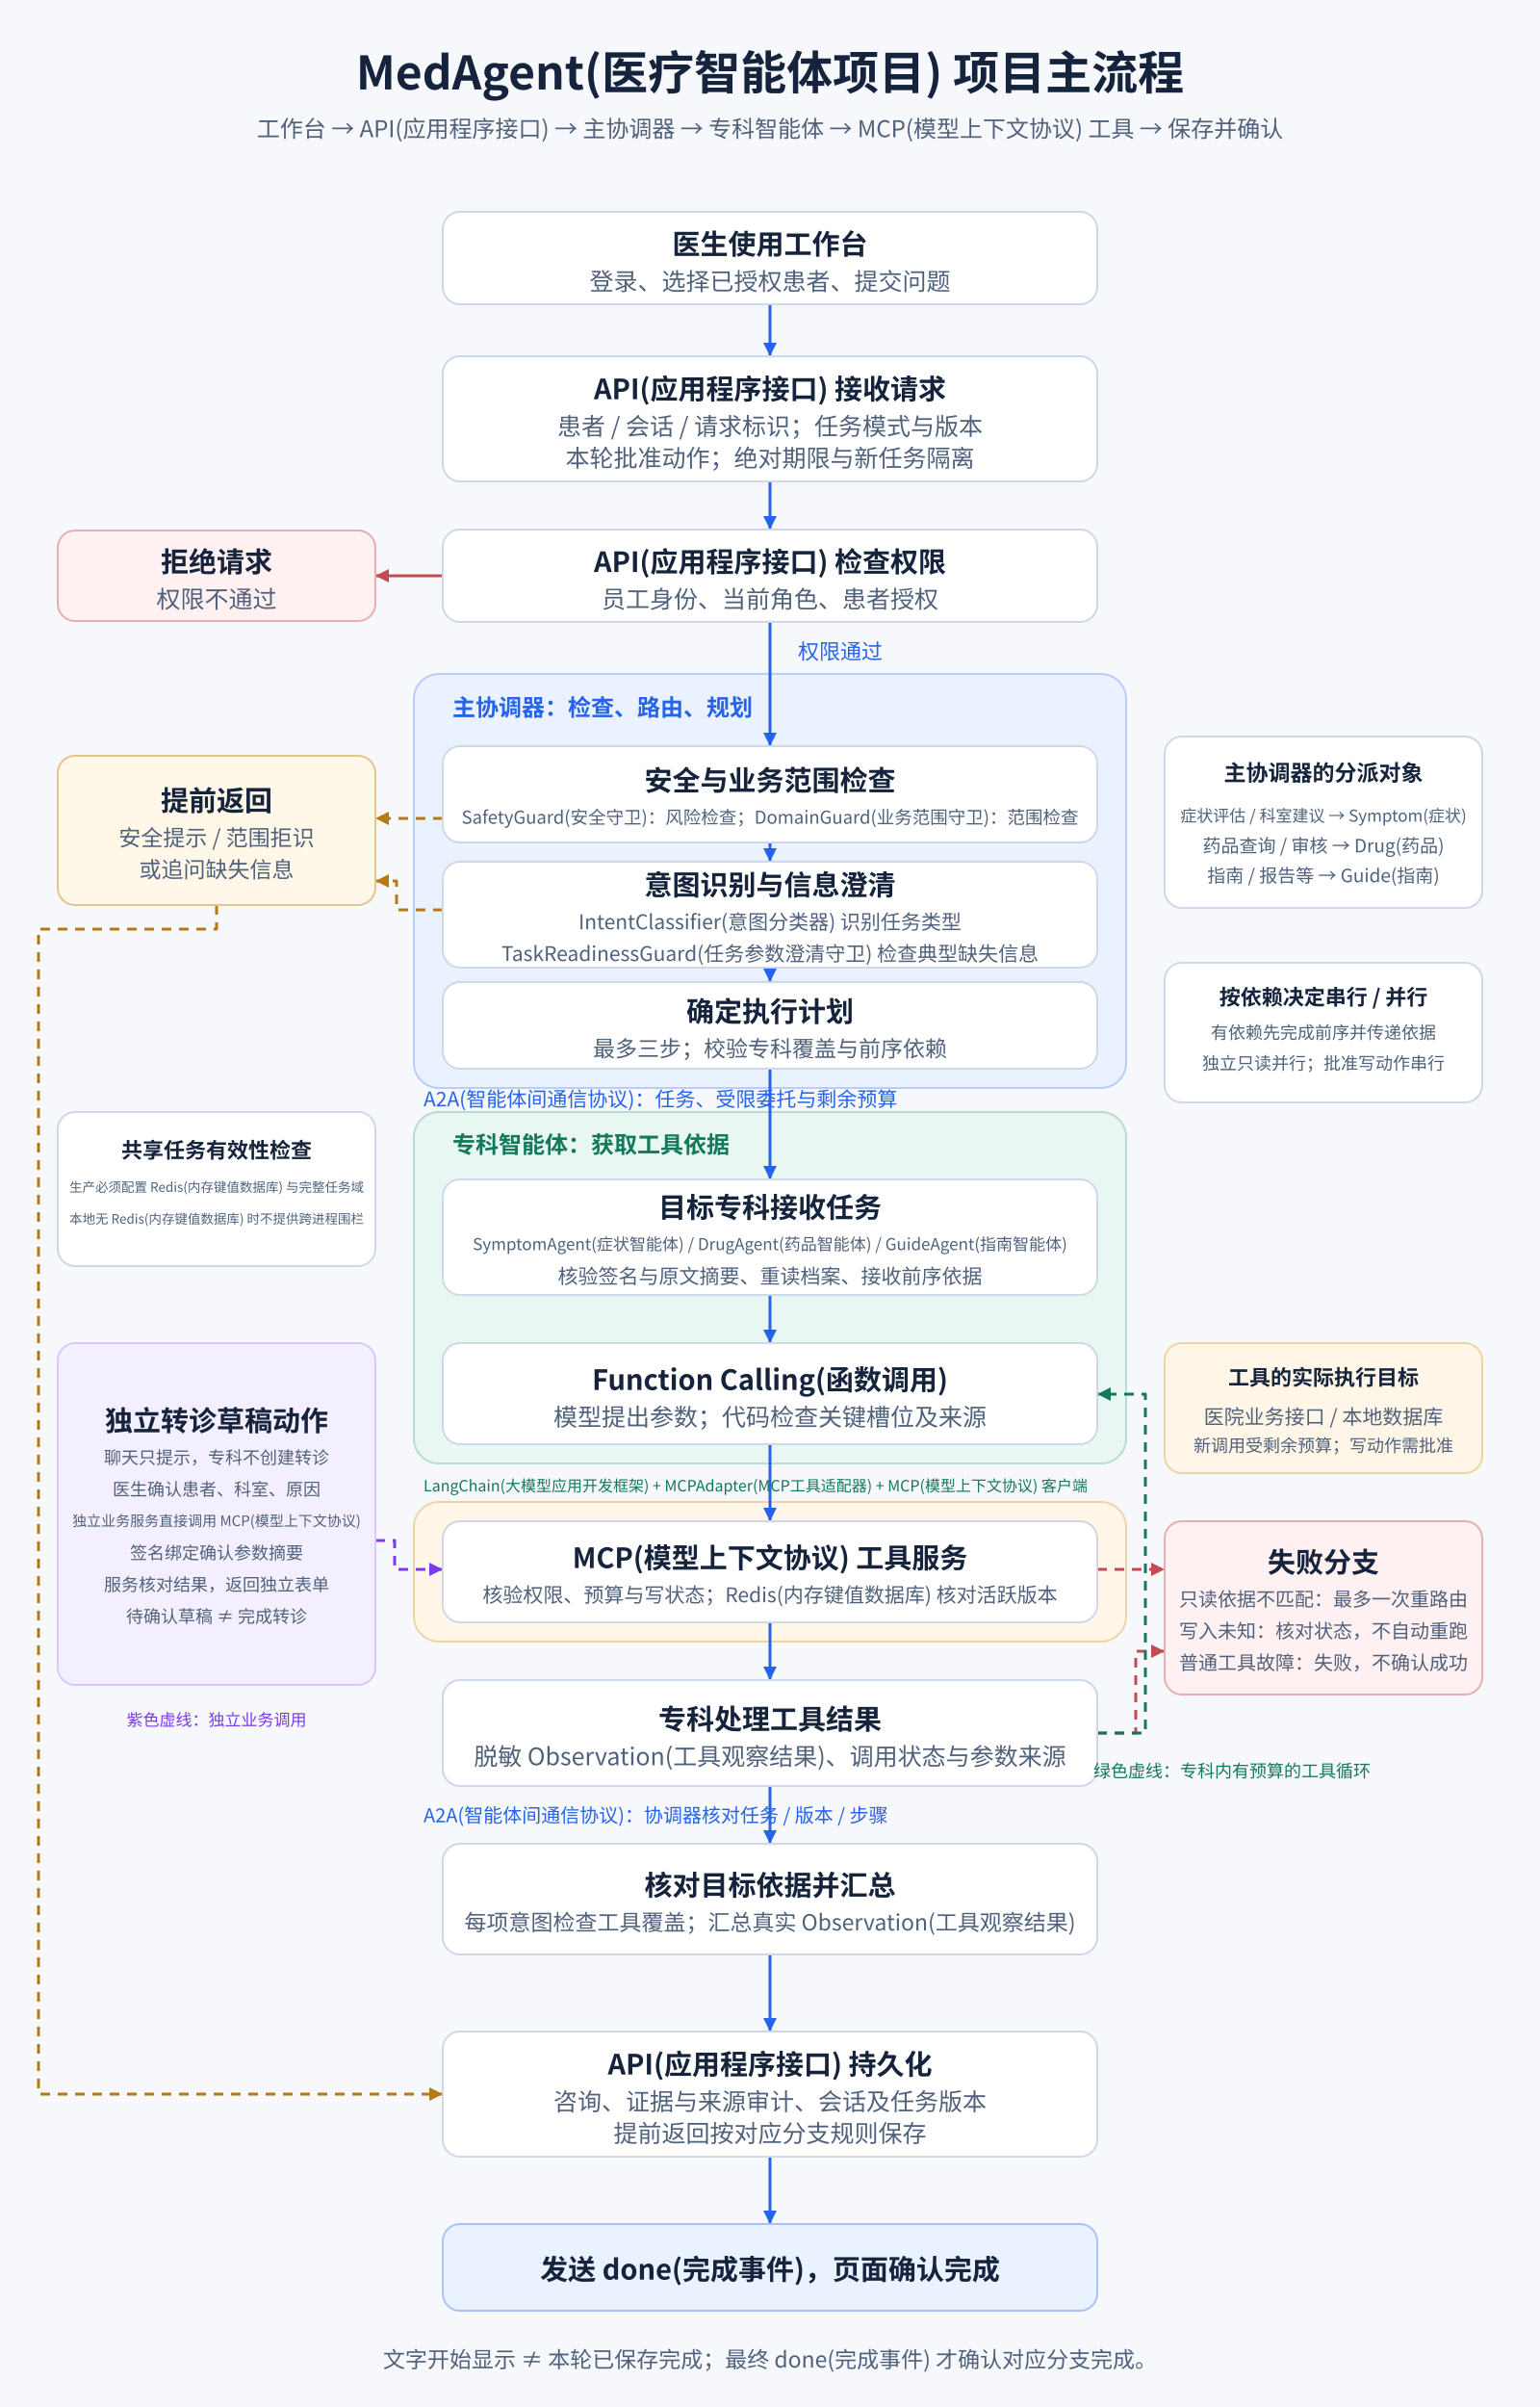
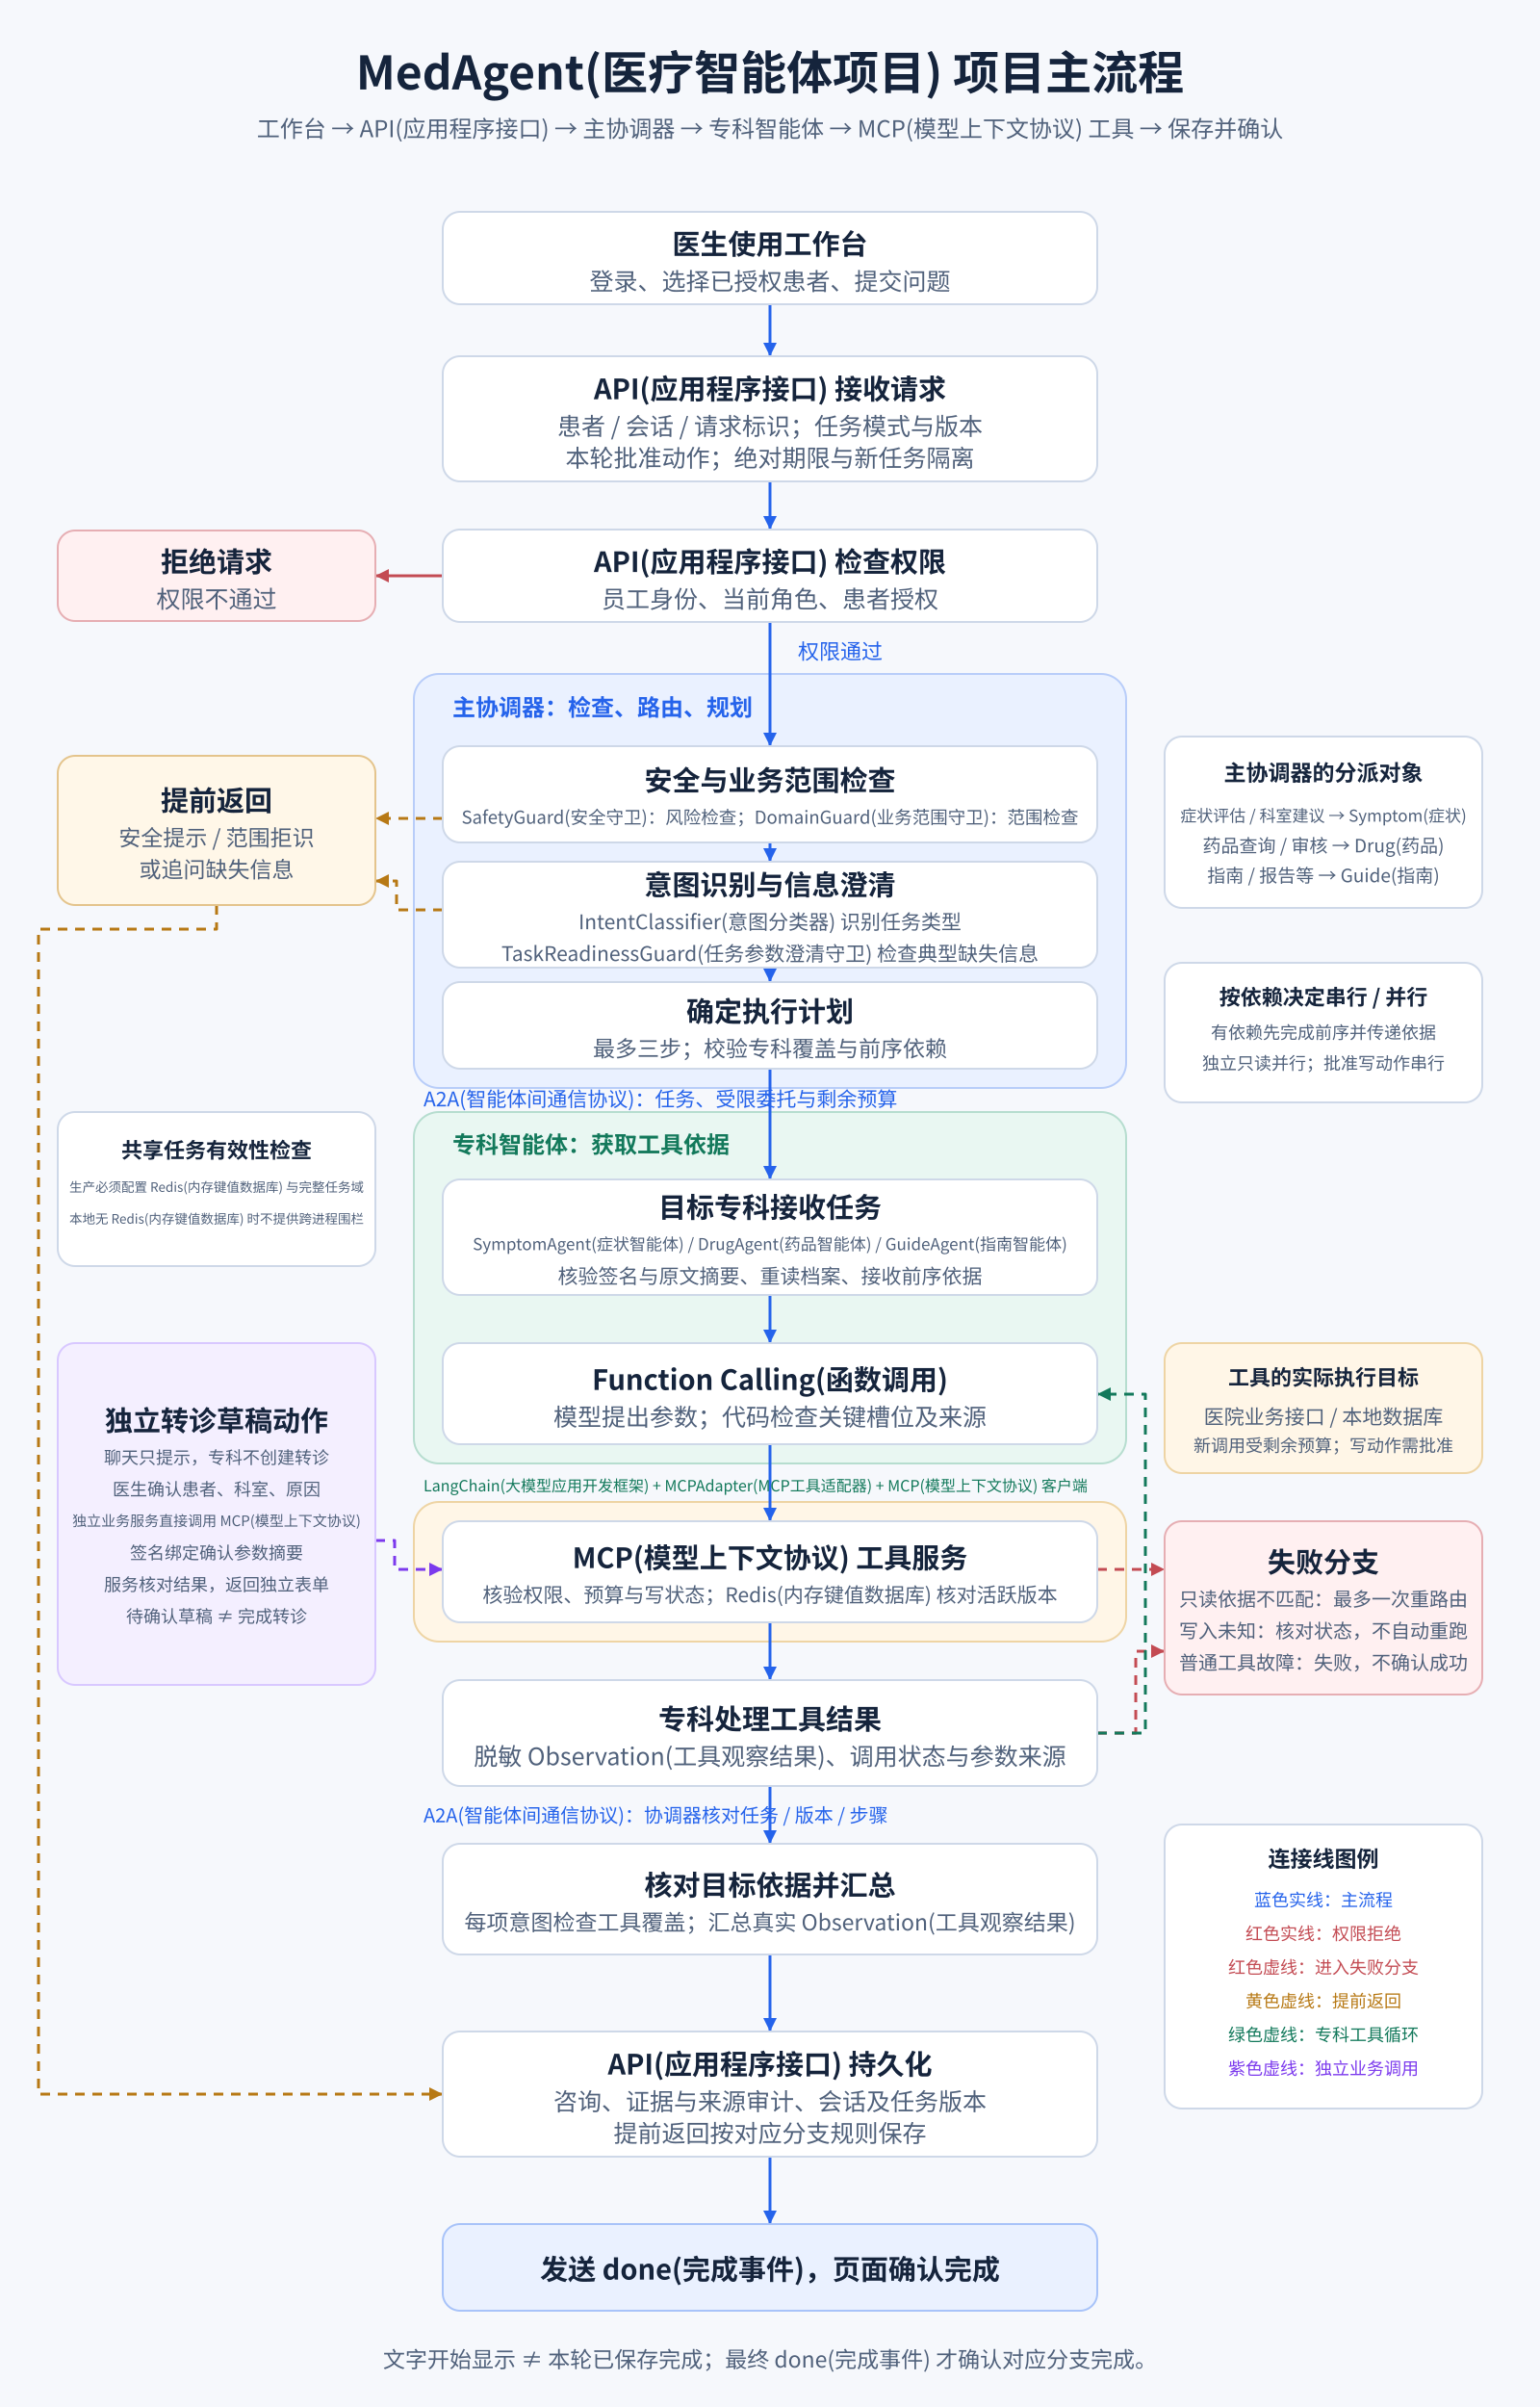
<svg xmlns="http://www.w3.org/2000/svg" width="1600" height="2500" viewBox="0 0 1600 2500">
  <rect width="1600" height="2500" fill="#f6f8fc" />
  <text x="800" y="72" text-anchor="middle" dominant-baseline="central" font-family="Microsoft YaHei, Noto Sans CJK SC, sans-serif" font-size="48" font-weight="700" fill="#15243c">MedAgent(医疗智能体项目) 项目主流程</text>
  <text x="800" y="132" text-anchor="middle" dominant-baseline="central" font-family="Microsoft YaHei, Noto Sans CJK SC, sans-serif" font-size="24" font-weight="400" fill="#50617b">工作台 → API(应用程序接口) → 主协调器 → 专科智能体 → MCP(模型上下文协议) 工具 → 保存并确认</text>
  <rect x="430" y="700" width="740" height="430" rx="26" fill="#eaf1ff" stroke="#b8cdf9" stroke-width="2" />
  <text x="470" y="733" text-anchor="start" dominant-baseline="central" font-family="Microsoft YaHei, Noto Sans CJK SC, sans-serif" font-size="24" font-weight="700" fill="#2563eb">主协调器：检查、路由、规划</text>
  <rect x="430" y="1155" width="740" height="365" rx="26" fill="#e9f7f2" stroke="#b6ddcf" stroke-width="2" />
  <text x="470" y="1187" text-anchor="start" dominant-baseline="central" font-family="Microsoft YaHei, Noto Sans CJK SC, sans-serif" font-size="24" font-weight="700" fill="#13795b">专科智能体：获取工具依据</text>
  <rect x="430" y="1560" width="740" height="145" rx="26" fill="#fff6e7" stroke="#eed4a4" stroke-width="2" />
  <polyline points="800,316 800,370" fill="none" stroke="#2563eb" stroke-width="3" stroke-linejoin="round" />
  <polygon points="800,370 807.0,356.0 793.0,356.0" fill="#2563eb" />
  <polyline points="800,500 800,550" fill="none" stroke="#2563eb" stroke-width="3" stroke-linejoin="round" />
  <polygon points="800,550 807.0,536.0 793.0,536.0" fill="#2563eb" />
  <polyline points="800,646 800,775" fill="none" stroke="#2563eb" stroke-width="3" stroke-linejoin="round" />
  <polygon points="800,775 807.0,761.0 793.0,761.0" fill="#2563eb" />
  <polyline points="800,875 800,895" fill="none" stroke="#2563eb" stroke-width="3" stroke-linejoin="round" />
  <polygon points="800,895 807.0,881.0 793.0,881.0" fill="#2563eb" />
  <polyline points="800,1005 800,1020" fill="none" stroke="#2563eb" stroke-width="3" stroke-linejoin="round" />
  <polygon points="800,1020 807.0,1006.0 793.0,1006.0" fill="#2563eb" />
  <polyline points="800,1110 800,1225" fill="none" stroke="#2563eb" stroke-width="3" stroke-linejoin="round" />
  <polygon points="800,1225 807.0,1211.0 793.0,1211.0" fill="#2563eb" />
  <polyline points="800,1345 800,1395" fill="none" stroke="#2563eb" stroke-width="3" stroke-linejoin="round" />
  <polygon points="800,1395 807.0,1381.0 793.0,1381.0" fill="#2563eb" />
  <polyline points="800,1500 800,1580" fill="none" stroke="#2563eb" stroke-width="3" stroke-linejoin="round" />
  <polygon points="800,1580 807.0,1566.0 793.0,1566.0" fill="#2563eb" />
  <polyline points="800,1685 800,1745" fill="none" stroke="#2563eb" stroke-width="3" stroke-linejoin="round" />
  <polygon points="800,1745 807.0,1731.0 793.0,1731.0" fill="#2563eb" />
  <polyline points="800,1855 800,1915" fill="none" stroke="#2563eb" stroke-width="3" stroke-linejoin="round" />
  <polygon points="800,1915 807.0,1901.0 793.0,1901.0" fill="#2563eb" />
  <polyline points="800,2030 800,2110" fill="none" stroke="#2563eb" stroke-width="3" stroke-linejoin="round" />
  <polygon points="800,2110 807.0,2096.0 793.0,2096.0" fill="#2563eb" />
  <polyline points="800,2240 800,2310" fill="none" stroke="#2563eb" stroke-width="3" stroke-linejoin="round" />
  <polygon points="800,2310 807.0,2296.0 793.0,2296.0" fill="#2563eb" />
  <polyline points="460,598 390,598" fill="none" stroke="#c34b53" stroke-width="3" stroke-linejoin="round" />
  <polygon points="390,598 404.0,605.0 404.0,591.0" fill="#c34b53" />
  <polyline points="460,850 390,850" fill="none" stroke="#b77915" stroke-width="3" stroke-linejoin="round" stroke-dasharray="10 8" />
  <polygon points="390,850 404.0,857.0 404.0,843.0" fill="#b77915" />
  <polyline points="460,945 412,945 412,915 390,915" fill="none" stroke="#b77915" stroke-width="3" stroke-linejoin="round" stroke-dasharray="10 8" />
  <polygon points="390,915 404.0,922.0 404.0,908.0" fill="#b77915" />
  <polyline points="225,940 225,965 40,965 40,2175 460,2175" fill="none" stroke="#b77915" stroke-width="3" stroke-linejoin="round" stroke-dasharray="10 8" />
  <polygon points="460,2175 446.0,2168.0 446.0,2182.0" fill="#b77915" />
  <polyline points="390,1600 410,1600 410,1630 460,1630" fill="none" stroke="#7c3aed" stroke-width="3" stroke-linejoin="round" stroke-dasharray="10 8" />
  <polygon points="460,1630 446.0,1623.0 446.0,1637.0" fill="#7c3aed" />
  <polyline points="1140,1630 1210,1630" fill="none" stroke="#c34b53" stroke-width="3" stroke-linejoin="round" stroke-dasharray="10 8" />
  <polygon points="1210,1630 1196.0,1623.0 1196.0,1637.0" fill="#c34b53" />
  <polyline points="1140,1800 1180,1800 1180,1715 1210,1715" fill="none" stroke="#c34b53" stroke-width="3" stroke-linejoin="round" stroke-dasharray="10 8" />
  <polygon points="1210,1715 1196.0,1708.0 1196.0,1722.0" fill="#c34b53" />
  <polyline points="1140,1800 1190,1800 1190,1448 1140,1448" fill="none" stroke="#13795b" stroke-width="3" stroke-linejoin="round" stroke-dasharray="10 8" />
  <polygon points="1140,1448 1154.0,1455.0 1154.0,1441.0" fill="#13795b" />
  <rect x="460" y="220" width="680" height="96" rx="18" fill="#fff" stroke="#ced8e8" stroke-width="2" />
  <text x="800.0" y="251.5" text-anchor="middle" dominant-baseline="central" font-family="Microsoft YaHei, Noto Sans CJK SC, sans-serif" font-size="29" font-weight="700" fill="#15243c">医生使用工作台</text>
  <text x="800.0" y="290.5" text-anchor="middle" dominant-baseline="central" font-family="Microsoft YaHei, Noto Sans CJK SC, sans-serif" font-size="25" font-weight="400" fill="#50617b">登录、选择已授权患者、提交问题</text>
  <rect x="460" y="370" width="680" height="130" rx="18" fill="#fff" stroke="#ced8e8" stroke-width="2" />
  <text x="800.0" y="402.0" text-anchor="middle" dominant-baseline="central" font-family="Microsoft YaHei, Noto Sans CJK SC, sans-serif" font-size="29" font-weight="700" fill="#15243c">API(应用程序接口) 接收请求</text>
  <text x="800.0" y="441.0" text-anchor="middle" dominant-baseline="central" font-family="Microsoft YaHei, Noto Sans CJK SC, sans-serif" font-size="25" font-weight="400" fill="#50617b">患者 / 会话 / 请求标识；任务模式与版本</text>
  <text x="800.0" y="474.0" text-anchor="middle" dominant-baseline="central" font-family="Microsoft YaHei, Noto Sans CJK SC, sans-serif" font-size="25" font-weight="400" fill="#50617b">本轮批准动作；绝对期限与新任务隔离</text>
  <rect x="460" y="550" width="680" height="96" rx="18" fill="#fff" stroke="#ced8e8" stroke-width="2" />
  <text x="800.0" y="581.5" text-anchor="middle" dominant-baseline="central" font-family="Microsoft YaHei, Noto Sans CJK SC, sans-serif" font-size="29" font-weight="700" fill="#15243c">API(应用程序接口) 检查权限</text>
  <text x="800.0" y="620.5" text-anchor="middle" dominant-baseline="central" font-family="Microsoft YaHei, Noto Sans CJK SC, sans-serif" font-size="25" font-weight="400" fill="#50617b">员工身份、当前角色、患者授权</text>
  <rect x="60" y="551" width="330" height="94" rx="18" fill="#fff0f1" stroke="#e6aeb3" stroke-width="2" />
  <text x="225.0" y="581.5" text-anchor="middle" dominant-baseline="central" font-family="Microsoft YaHei, Noto Sans CJK SC, sans-serif" font-size="29" font-weight="700" fill="#15243c">拒绝请求</text>
  <text x="225.0" y="620.5" text-anchor="middle" dominant-baseline="central" font-family="Microsoft YaHei, Noto Sans CJK SC, sans-serif" font-size="25" font-weight="400" fill="#50617b">权限不通过</text>
  <text x="829" y="675" text-anchor="start" dominant-baseline="central" font-family="Microsoft YaHei, Noto Sans CJK SC, sans-serif" font-size="22" font-weight="400" fill="#2563eb">权限通过</text>
  <rect x="460" y="775" width="680" height="100" rx="18" fill="#fff" stroke="#ced8e8" stroke-width="2" />
  <text x="800.0" y="808.5" text-anchor="middle" dominant-baseline="central" font-family="Microsoft YaHei, Noto Sans CJK SC, sans-serif" font-size="29" font-weight="700" fill="#15243c">安全与业务范围检查</text>
  <text x="800.0" y="847.5" text-anchor="middle" dominant-baseline="central" font-family="Microsoft YaHei, Noto Sans CJK SC, sans-serif" font-size="18.5" font-weight="400" fill="#50617b">SafetyGuard(安全守卫)：风险检查；DomainGuard(业务范围守卫)：范围检查</text>
  <rect x="60" y="785" width="330" height="155" rx="18" fill="#fff7e8" stroke="#e4c48c" stroke-width="2" />
  <text x="225.0" y="829.5" text-anchor="middle" dominant-baseline="central" font-family="Microsoft YaHei, Noto Sans CJK SC, sans-serif" font-size="29" font-weight="700" fill="#15243c">提前返回</text>
  <text x="225.0" y="868.5" text-anchor="middle" dominant-baseline="central" font-family="Microsoft YaHei, Noto Sans CJK SC, sans-serif" font-size="23" font-weight="400" fill="#50617b">安全提示 / 范围拒识</text>
  <text x="225.0" y="901.5" text-anchor="middle" dominant-baseline="central" font-family="Microsoft YaHei, Noto Sans CJK SC, sans-serif" font-size="23" font-weight="400" fill="#50617b">或追问缺失信息</text>
  <rect x="460" y="895" width="680" height="110" rx="18" fill="#fff" stroke="#ced8e8" stroke-width="2" />
  <text x="800.0" y="917.0" text-anchor="middle" dominant-baseline="central" font-family="Microsoft YaHei, Noto Sans CJK SC, sans-serif" font-size="29" font-weight="700" fill="#15243c">意图识别与信息澄清</text>
  <text x="800.0" y="956.0" text-anchor="middle" dominant-baseline="central" font-family="Microsoft YaHei, Noto Sans CJK SC, sans-serif" font-size="21" font-weight="400" fill="#50617b">IntentClassifier(意图分类器) 识别任务类型</text>
  <text x="800.0" y="989.0" text-anchor="middle" dominant-baseline="central" font-family="Microsoft YaHei, Noto Sans CJK SC, sans-serif" font-size="21" font-weight="400" fill="#50617b">TaskReadinessGuard(任务参数澄清守卫) 检查典型缺失信息</text>
  <rect x="460" y="1020" width="680" height="90" rx="18" fill="#fff" stroke="#ced8e8" stroke-width="2" />
  <text x="800.0" y="1048.5" text-anchor="middle" dominant-baseline="central" font-family="Microsoft YaHei, Noto Sans CJK SC, sans-serif" font-size="29" font-weight="700" fill="#15243c">确定执行计划</text>
  <text x="800.0" y="1087.5" text-anchor="middle" dominant-baseline="central" font-family="Microsoft YaHei, Noto Sans CJK SC, sans-serif" font-size="23" font-weight="400" fill="#50617b">最多三步；校验专科覆盖与前序依赖</text>
  <text x="440" y="1140" text-anchor="start" dominant-baseline="central" font-family="Microsoft YaHei, Noto Sans CJK SC, sans-serif" font-size="21" font-weight="400" fill="#2563eb">A2A(智能体间通信协议)：任务、受限委托与剩余预算</text>
  <rect x="460" y="1225" width="680" height="120" rx="18" fill="#fff" stroke="#ced8e8" stroke-width="2" />
  <text x="800.0" y="1252.0" text-anchor="middle" dominant-baseline="central" font-family="Microsoft YaHei, Noto Sans CJK SC, sans-serif" font-size="29" font-weight="700" fill="#15243c">目标专科接收任务</text>
  <text x="800.0" y="1291.0" text-anchor="middle" dominant-baseline="central" font-family="Microsoft YaHei, Noto Sans CJK SC, sans-serif" font-size="17.0" font-weight="400" fill="#50617b">SymptomAgent(症状智能体) / DrugAgent(药品智能体) / GuideAgent(指南智能体)</text>
  <text x="800.0" y="1324.0" text-anchor="middle" dominant-baseline="central" font-family="Microsoft YaHei, Noto Sans CJK SC, sans-serif" font-size="21" font-weight="400" fill="#50617b">核验签名与原文摘要、重读档案、接收前序依据</text>
  <rect x="460" y="1395" width="680" height="105" rx="18" fill="#fff" stroke="#ced8e8" stroke-width="2" />
  <text x="800.0" y="1431.0" text-anchor="middle" dominant-baseline="central" font-family="Microsoft YaHei, Noto Sans CJK SC, sans-serif" font-size="29" font-weight="700" fill="#15243c">Function Calling(函数调用)</text>
  <text x="800.0" y="1470.0" text-anchor="middle" dominant-baseline="central" font-family="Microsoft YaHei, Noto Sans CJK SC, sans-serif" font-size="25" font-weight="400" fill="#50617b">模型提出参数；代码检查关键槽位及来源</text>
  <rect x="460" y="1580" width="680" height="105" rx="18" fill="#fff" stroke="#ced8e8" stroke-width="2" />
  <text x="800.0" y="1616.0" text-anchor="middle" dominant-baseline="central" font-family="Microsoft YaHei, Noto Sans CJK SC, sans-serif" font-size="29" font-weight="700" fill="#15243c">MCP(模型上下文协议) 工具服务</text>
  <text x="800.0" y="1655.0" text-anchor="middle" dominant-baseline="central" font-family="Microsoft YaHei, Noto Sans CJK SC, sans-serif" font-size="21" font-weight="400" fill="#50617b">核验权限、预算与写状态；Redis(内存键值数据库) 核对活跃版本</text>
  <text x="440" y="1542" text-anchor="start" dominant-baseline="central" font-family="Microsoft YaHei, Noto Sans CJK SC, sans-serif" font-size="16.0" font-weight="400" fill="#13795b">LangChain(大模型应用开发框架) + MCPAdapter(MCP工具适配器) + MCP(模型上下文协议) 客户端</text>
  <rect x="460" y="1745" width="680" height="110" rx="18" fill="#fff" stroke="#ced8e8" stroke-width="2" />
  <text x="800.0" y="1783.5" text-anchor="middle" dominant-baseline="central" font-family="Microsoft YaHei, Noto Sans CJK SC, sans-serif" font-size="29" font-weight="700" fill="#15243c">专科处理工具结果</text>
  <text x="800.0" y="1822.5" text-anchor="middle" dominant-baseline="central" font-family="Microsoft YaHei, Noto Sans CJK SC, sans-serif" font-size="25" font-weight="400" fill="#50617b">脱敏 Observation(工具观察结果)、调用状态与参数来源</text>
  <text x="440" y="1884" text-anchor="start" dominant-baseline="central" font-family="Microsoft YaHei, Noto Sans CJK SC, sans-serif" font-size="20" font-weight="400" fill="#2563eb">A2A(智能体间通信协议)：协调器核对任务 / 版本 / 步骤</text>
  <rect x="460" y="1915" width="680" height="115" rx="18" fill="#fff" stroke="#ced8e8" stroke-width="2" />
  <text x="800.0" y="1956.0" text-anchor="middle" dominant-baseline="central" font-family="Microsoft YaHei, Noto Sans CJK SC, sans-serif" font-size="29" font-weight="700" fill="#15243c">核对目标依据并汇总</text>
  <text x="800.0" y="1995.0" text-anchor="middle" dominant-baseline="central" font-family="Microsoft YaHei, Noto Sans CJK SC, sans-serif" font-size="23.0" font-weight="400" fill="#50617b">每项意图检查工具覆盖；汇总真实 Observation(工具观察结果)</text>
  <rect x="460" y="2110" width="680" height="130" rx="18" fill="#fff" stroke="#ced8e8" stroke-width="2" />
  <text x="800.0" y="2142.0" text-anchor="middle" dominant-baseline="central" font-family="Microsoft YaHei, Noto Sans CJK SC, sans-serif" font-size="29" font-weight="700" fill="#15243c">API(应用程序接口) 持久化</text>
  <text x="800.0" y="2181.0" text-anchor="middle" dominant-baseline="central" font-family="Microsoft YaHei, Noto Sans CJK SC, sans-serif" font-size="25" font-weight="400" fill="#50617b">咨询、证据与来源审计、会话及任务版本</text>
  <text x="800.0" y="2214.0" text-anchor="middle" dominant-baseline="central" font-family="Microsoft YaHei, Noto Sans CJK SC, sans-serif" font-size="25" font-weight="400" fill="#50617b">提前返回按对应分支规则保存</text>
  <rect x="460" y="2310" width="680" height="90" rx="18" fill="#eaf1ff" stroke="#a8c3f9" stroke-width="2" />
  <text x="800.0" y="2355.0" text-anchor="middle" dominant-baseline="central" font-family="Microsoft YaHei, Noto Sans CJK SC, sans-serif" font-size="29" font-weight="700" fill="#15243c">发送 done(完成事件)，页面确认完成</text>
  <rect x="1210" y="765" width="330" height="178" rx="18" fill="#fff" stroke="#ced8e8" stroke-width="2" />
  <text x="1375" y="801" text-anchor="middle" dominant-baseline="central" font-family="Microsoft YaHei, Noto Sans CJK SC, sans-serif" font-size="23" font-weight="700" fill="#15243c">主协调器的分派对象</text>
  <text x="1375" y="846" text-anchor="middle" dominant-baseline="central" font-family="Microsoft YaHei, Noto Sans CJK SC, sans-serif" font-size="17.0" font-weight="400" fill="#50617b">症状评估 / 科室建议 → Symptom(症状)</text>
  <text x="1375" y="877" text-anchor="middle" dominant-baseline="central" font-family="Microsoft YaHei, Noto Sans CJK SC, sans-serif" font-size="19" font-weight="400" fill="#50617b">药品查询 / 审核 → Drug(药品)</text>
  <text x="1375" y="908" text-anchor="middle" dominant-baseline="central" font-family="Microsoft YaHei, Noto Sans CJK SC, sans-serif" font-size="19" font-weight="400" fill="#50617b">指南 / 报告等 → Guide(指南)</text>
  <rect x="1210" y="1000" width="330" height="145" rx="18" fill="#fff" stroke="#ced8e8" stroke-width="2" />
  <text x="1375" y="1034" text-anchor="middle" dominant-baseline="central" font-family="Microsoft YaHei, Noto Sans CJK SC, sans-serif" font-size="22" font-weight="700" fill="#15243c">按依赖决定串行 / 并行</text>
  <text x="1375" y="1071" text-anchor="middle" dominant-baseline="central" font-family="Microsoft YaHei, Noto Sans CJK SC, sans-serif" font-size="18" font-weight="400" fill="#50617b">有依赖先完成前序并传递依据</text>
  <text x="1375" y="1103" text-anchor="middle" dominant-baseline="central" font-family="Microsoft YaHei, Noto Sans CJK SC, sans-serif" font-size="18" font-weight="400" fill="#50617b">独立只读并行；批准写动作串行</text>
  <rect x="60" y="1155" width="330" height="160" rx="18" fill="#fff" stroke="#ced8e8" stroke-width="2" />
  <text x="225" y="1193" text-anchor="middle" dominant-baseline="central" font-family="Microsoft YaHei, Noto Sans CJK SC, sans-serif" font-size="22" font-weight="700" fill="#15243c">共享任务有效性检查</text>
  <text x="225" y="1232" text-anchor="middle" dominant-baseline="central" font-family="Microsoft YaHei, Noto Sans CJK SC, sans-serif" font-size="13.5" font-weight="400" fill="#50617b">生产必须配置 Redis(内存键值数据库) 与完整任务域</text>
  <text x="225" y="1265" text-anchor="middle" dominant-baseline="central" font-family="Microsoft YaHei, Noto Sans CJK SC, sans-serif" font-size="13.5" font-weight="400" fill="#50617b">本地无 Redis(内存键值数据库) 时不提供跨进程围栏</text>
  <rect x="60" y="1395" width="330" height="355" rx="18" fill="#f4efff" stroke="#d8c8ff" stroke-width="2" />
  <text x="225.0" y="1473.5" text-anchor="middle" dominant-baseline="central" font-family="Microsoft YaHei, Noto Sans CJK SC, sans-serif" font-size="29" font-weight="700" fill="#15243c">独立转诊草稿动作</text>
  <text x="225.0" y="1512.5" text-anchor="middle" dominant-baseline="central" font-family="Microsoft YaHei, Noto Sans CJK SC, sans-serif" font-size="18" font-weight="400" fill="#50617b">聊天只提示，专科不创建转诊</text>
  <text x="225.0" y="1545.5" text-anchor="middle" dominant-baseline="central" font-family="Microsoft YaHei, Noto Sans CJK SC, sans-serif" font-size="18" font-weight="400" fill="#50617b">医生确认患者、科室、原因</text>
  <text x="225.0" y="1578.5" text-anchor="middle" dominant-baseline="central" font-family="Microsoft YaHei, Noto Sans CJK SC, sans-serif" font-size="15.0" font-weight="400" fill="#50617b">独立业务服务直接调用 MCP(模型上下文协议)</text>
  <text x="225.0" y="1611.5" text-anchor="middle" dominant-baseline="central" font-family="Microsoft YaHei, Noto Sans CJK SC, sans-serif" font-size="18" font-weight="400" fill="#50617b">签名绑定确认参数摘要</text>
  <text x="225.0" y="1644.5" text-anchor="middle" dominant-baseline="central" font-family="Microsoft YaHei, Noto Sans CJK SC, sans-serif" font-size="18" font-weight="400" fill="#50617b">服务核对结果，返回独立表单</text>
  <text x="225.0" y="1677.5" text-anchor="middle" dominant-baseline="central" font-family="Microsoft YaHei, Noto Sans CJK SC, sans-serif" font-size="18" font-weight="400" fill="#50617b">待确认草稿 ≠ 完成转诊</text>
-   <text x="225" y="1785" text-anchor="middle" dominant-baseline="central" font-family="Microsoft YaHei, Noto Sans CJK SC, sans-serif" font-size="17" font-weight="400" fill="#7c3aed">紫色虚线：独立业务调用</text>
  <rect x="1210" y="1395" width="330" height="135" rx="18" fill="#fff6e7" stroke="#eed4a4" stroke-width="2" />
  <text x="1375" y="1429" text-anchor="middle" dominant-baseline="central" font-family="Microsoft YaHei, Noto Sans CJK SC, sans-serif" font-size="22" font-weight="700" fill="#15243c">工具的实际执行目标</text>
  <text x="1375" y="1470" text-anchor="middle" dominant-baseline="central" font-family="Microsoft YaHei, Noto Sans CJK SC, sans-serif" font-size="21" font-weight="400" fill="#50617b">医院业务接口 / 本地数据库</text>
  <text x="1375" y="1500" text-anchor="middle" dominant-baseline="central" font-family="Microsoft YaHei, Noto Sans CJK SC, sans-serif" font-size="18" font-weight="400" fill="#50617b">新调用受剩余预算；写动作需批准</text>
  <rect x="1210" y="1580" width="330" height="180" rx="18" fill="#fff0f1" stroke="#e6aeb3" stroke-width="2" />
  <text x="1375.0" y="1620.5" text-anchor="middle" dominant-baseline="central" font-family="Microsoft YaHei, Noto Sans CJK SC, sans-serif" font-size="29" font-weight="700" fill="#15243c">失败分支</text>
  <text x="1375.0" y="1659.5" text-anchor="middle" dominant-baseline="central" font-family="Microsoft YaHei, Noto Sans CJK SC, sans-serif" font-size="20" font-weight="400" fill="#50617b">只读依据不匹配：最多一次重路由</text>
  <text x="1375.0" y="1692.5" text-anchor="middle" dominant-baseline="central" font-family="Microsoft YaHei, Noto Sans CJK SC, sans-serif" font-size="20" font-weight="400" fill="#50617b">写入未知：核对状态，不自动重跑</text>
  <text x="1375.0" y="1725.5" text-anchor="middle" dominant-baseline="central" font-family="Microsoft YaHei, Noto Sans CJK SC, sans-serif" font-size="20" font-weight="400" fill="#50617b">普通工具故障：失败，不确认成功</text>
-   <text x="1280" y="1838" text-anchor="middle" dominant-baseline="central" font-family="Microsoft YaHei, Noto Sans CJK SC, sans-serif" font-size="18" font-weight="400" fill="#13795b">绿色虚线：专科内有预算的工具循环</text>
+   <rect x="1210" y="1895" width="330" height="295" rx="18" fill="#fff" stroke="#ced8e8" stroke-width="2" />
+   <text x="1375" y="1929" text-anchor="middle" dominant-baseline="central" font-family="Microsoft YaHei, Noto Sans CJK SC, sans-serif" font-size="23" font-weight="700" fill="#15243c">连接线图例</text>
+   <text x="1375" y="1972" text-anchor="middle" dominant-baseline="central" font-family="Microsoft YaHei, Noto Sans CJK SC, sans-serif" font-size="18" font-weight="400" fill="#2563eb">蓝色实线：主流程</text>
+   <text x="1375" y="2007" text-anchor="middle" dominant-baseline="central" font-family="Microsoft YaHei, Noto Sans CJK SC, sans-serif" font-size="18" font-weight="400" fill="#c34b53">红色实线：权限拒绝</text>
+   <text x="1375" y="2042" text-anchor="middle" dominant-baseline="central" font-family="Microsoft YaHei, Noto Sans CJK SC, sans-serif" font-size="18" font-weight="400" fill="#c34b53">红色虚线：进入失败分支</text>
+   <text x="1375" y="2077" text-anchor="middle" dominant-baseline="central" font-family="Microsoft YaHei, Noto Sans CJK SC, sans-serif" font-size="18" font-weight="400" fill="#b77915">黄色虚线：提前返回</text>
+   <text x="1375" y="2112" text-anchor="middle" dominant-baseline="central" font-family="Microsoft YaHei, Noto Sans CJK SC, sans-serif" font-size="18" font-weight="400" fill="#13795b">绿色虚线：专科工具循环</text>
+   <text x="1375" y="2147" text-anchor="middle" dominant-baseline="central" font-family="Microsoft YaHei, Noto Sans CJK SC, sans-serif" font-size="18" font-weight="400" fill="#7c3aed">紫色虚线：独立业务调用</text>
  <text x="800" y="2449" text-anchor="middle" dominant-baseline="central" font-family="Microsoft YaHei, Noto Sans CJK SC, sans-serif" font-size="23" font-weight="400" fill="#50617b">文字开始显示 ≠ 本轮已保存完成；最终 done(完成事件) 才确认对应分支完成。</text>
</svg>
